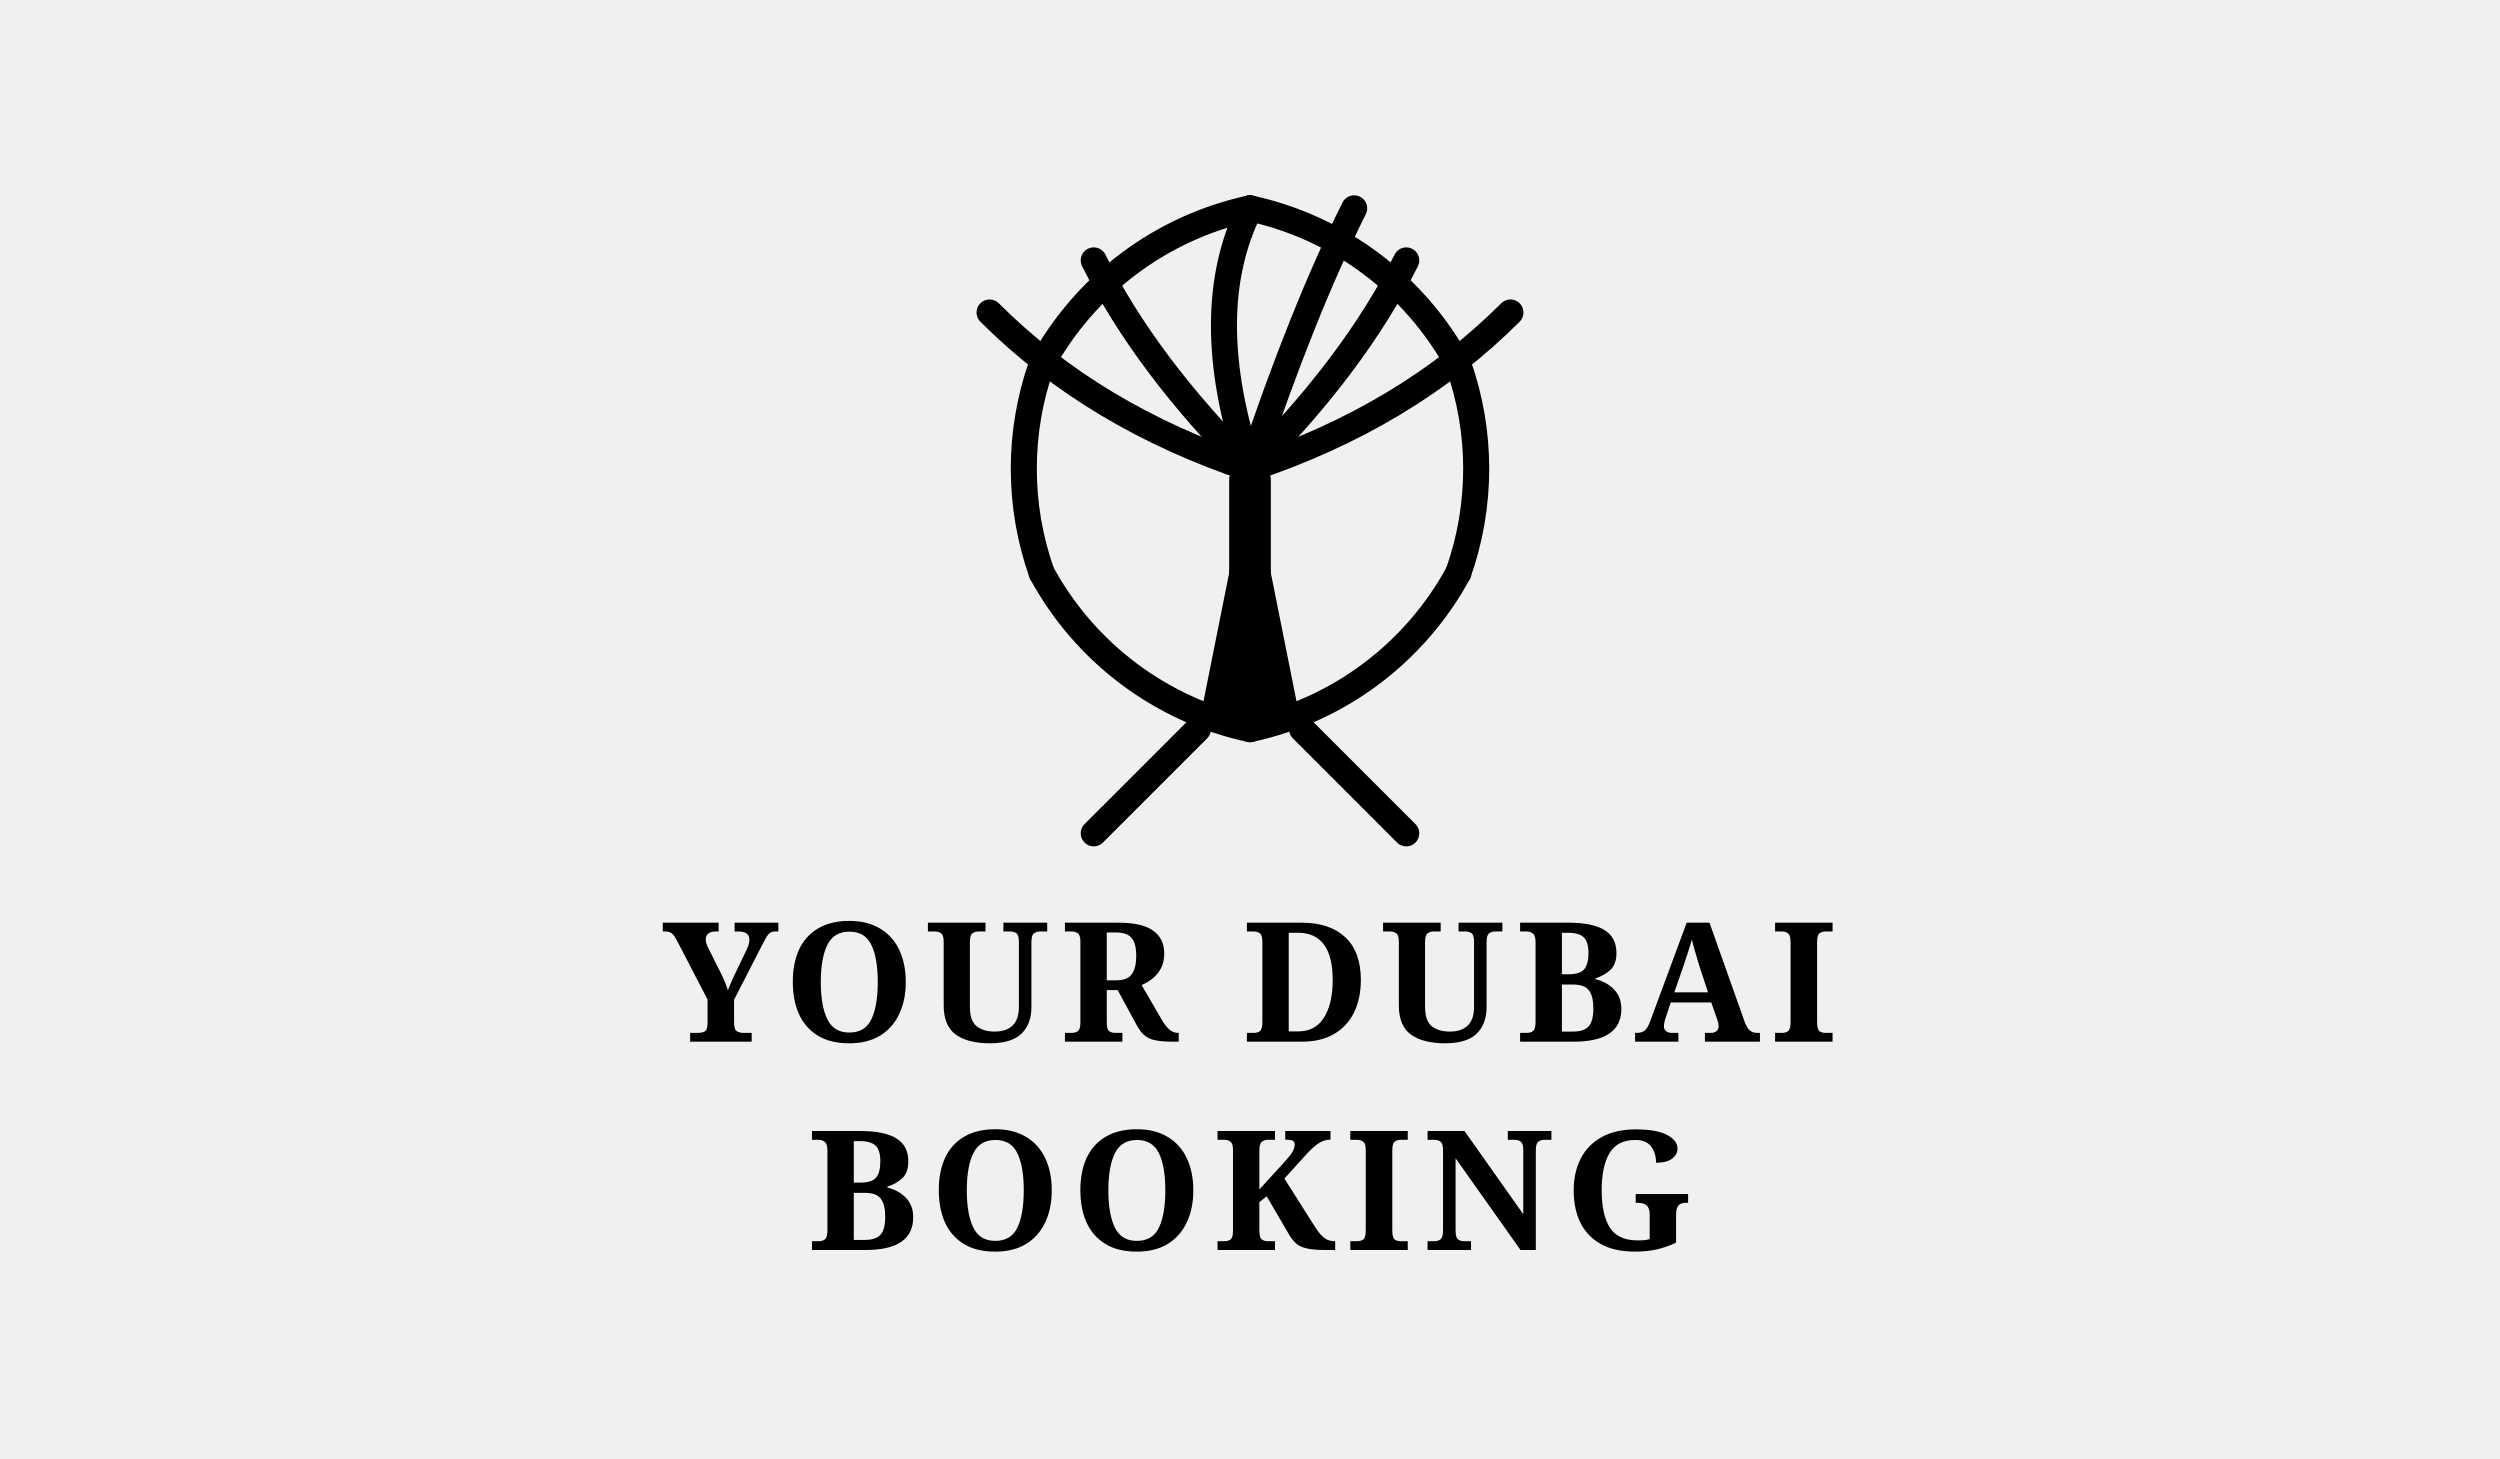
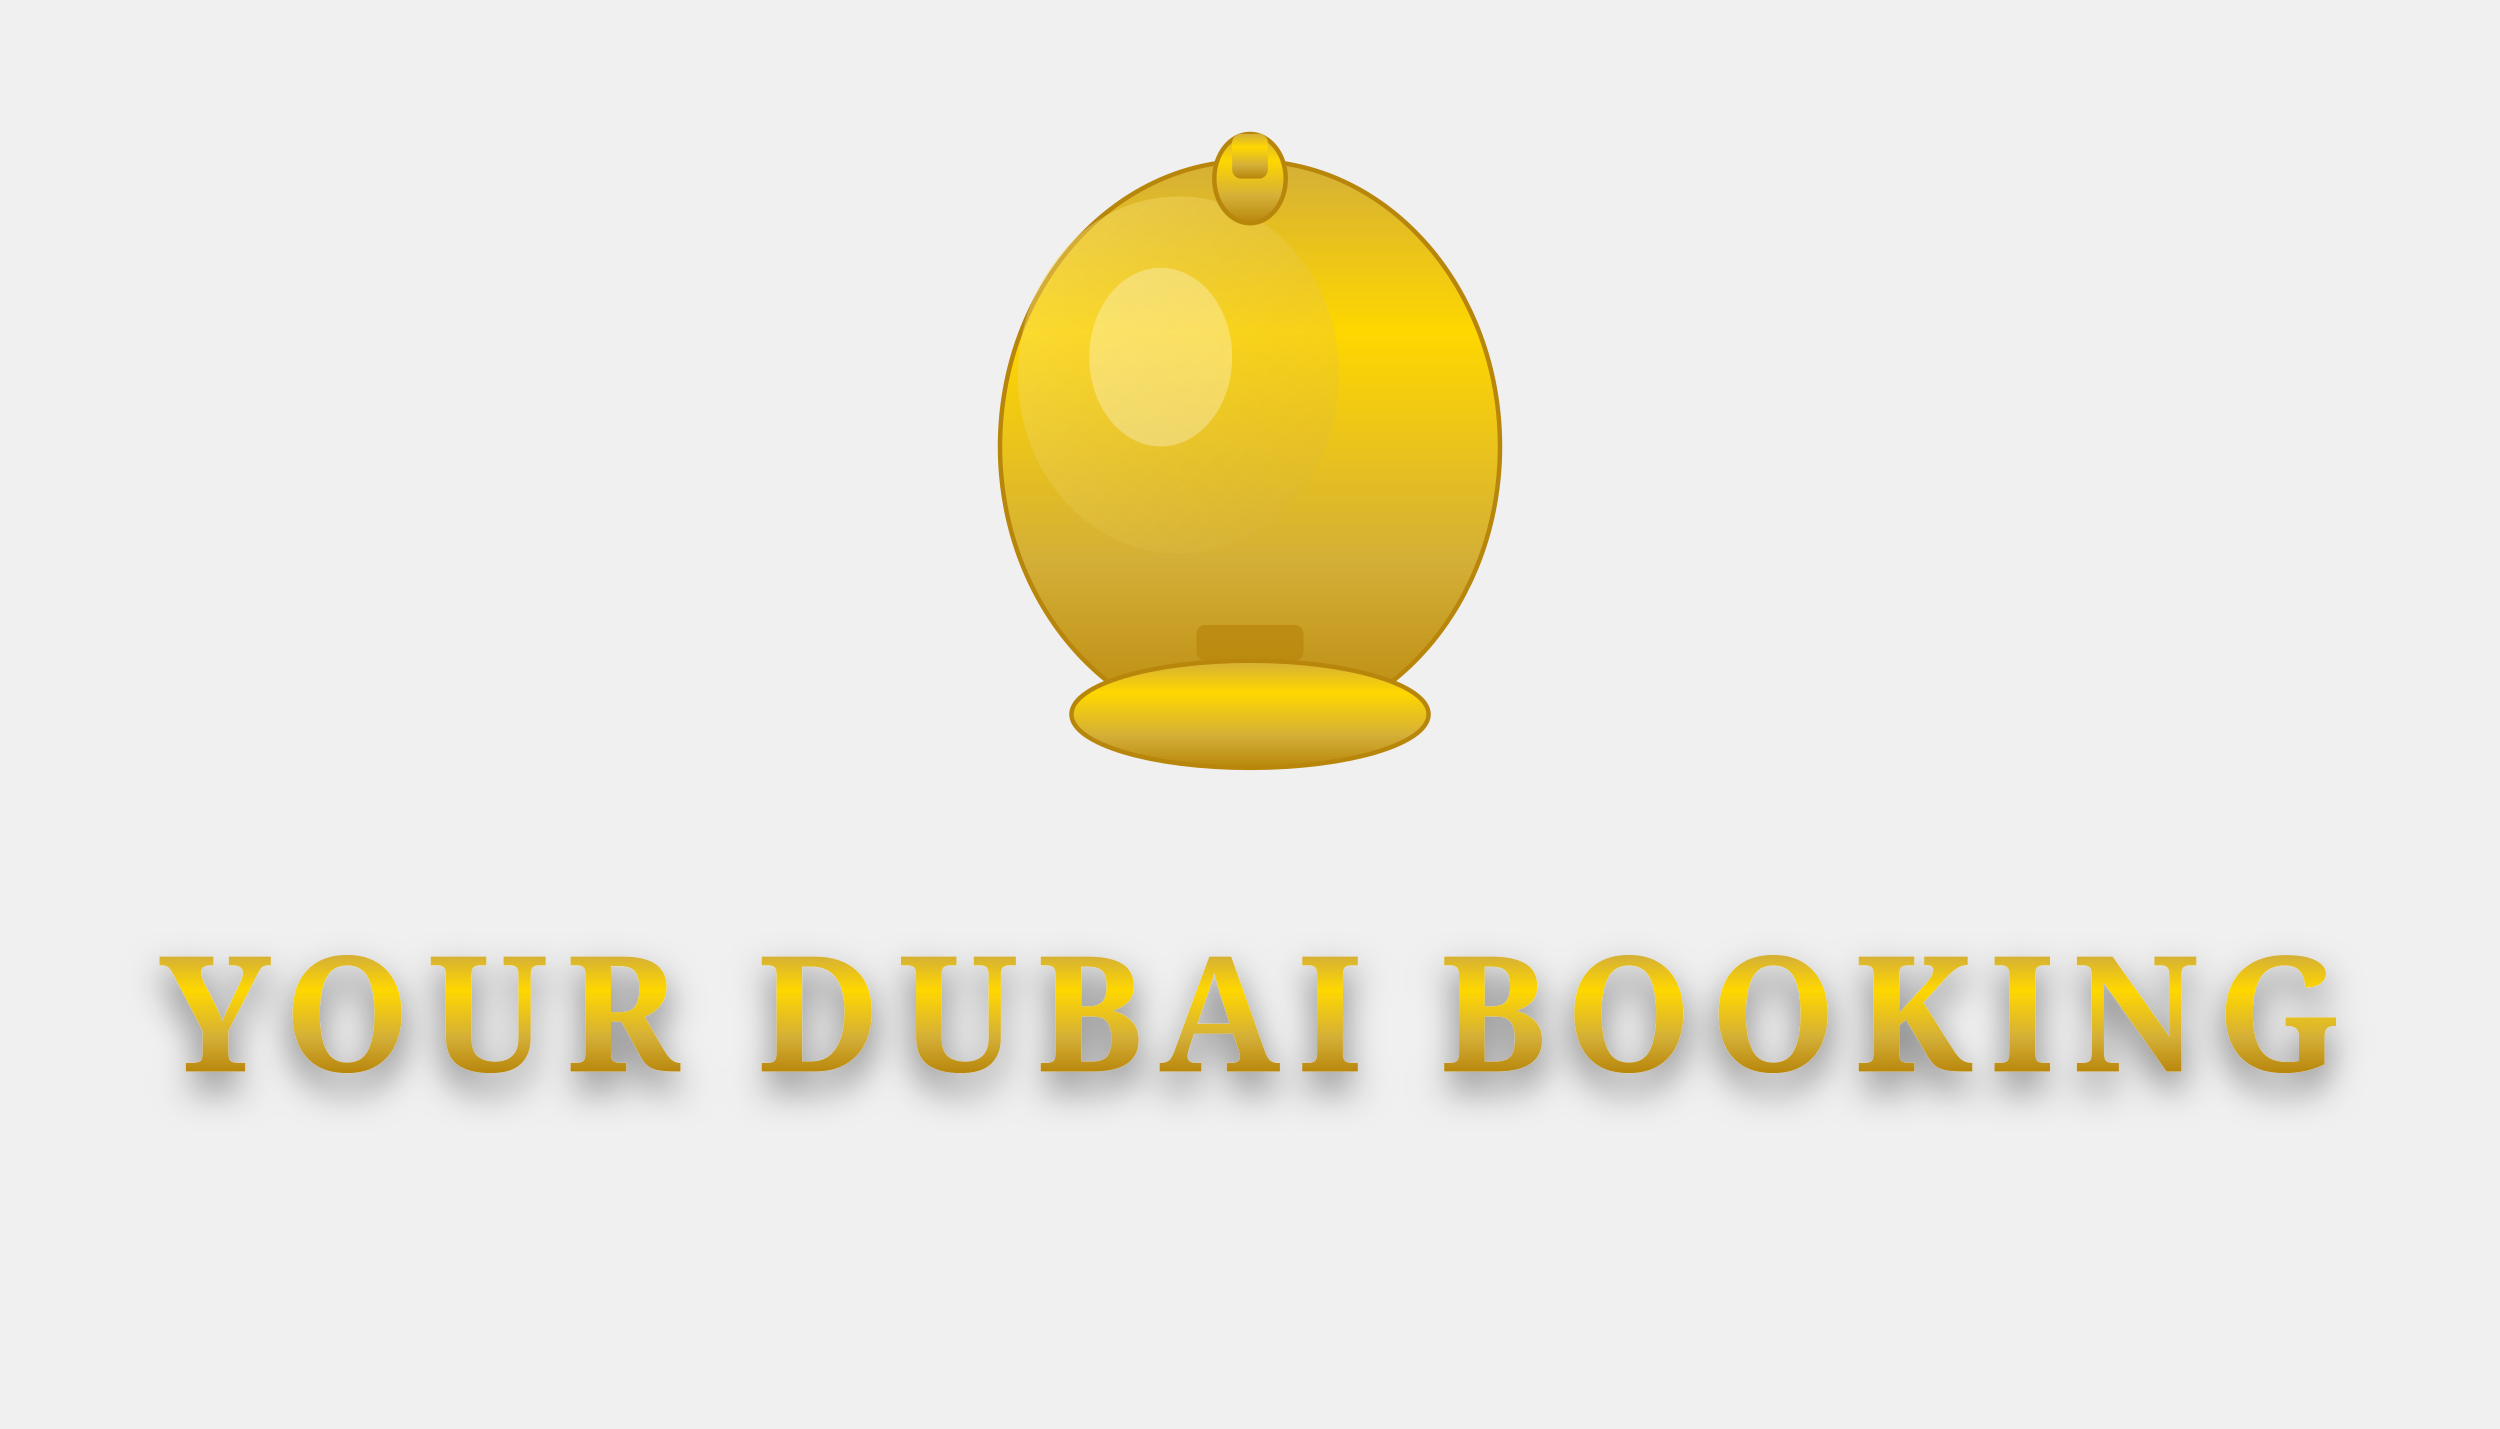
- <svg xmlns="http://www.w3.org/2000/svg" width="240" height="140" viewBox="0 0 240 140">
-   <path d="M 120 20 A 30 30 0 0 1 140 35" fill="none" stroke="black" stroke-width="2.5" stroke-linecap="round" />
-   <path d="M 140 35 A 30 30 0 0 1 140 55" fill="none" stroke="black" stroke-width="2.5" stroke-linecap="round" />
-   <path d="M 140 55 A 30 30 0 0 1 120 70" fill="none" stroke="black" stroke-width="2.5" stroke-linecap="round" />
-   <path d="M 120 70 A 30 30 0 0 1 100 55" fill="none" stroke="black" stroke-width="2.5" stroke-linecap="round" />
-   <path d="M 100 55 A 30 30 0 0 1 100 35" fill="none" stroke="black" stroke-width="2.5" stroke-linecap="round" />
-   <path d="M 100 35 A 30 30 0 0 1 120 20" fill="none" stroke="black" stroke-width="2.5" stroke-linecap="round" />
-   <path d="M 120 45 L 115 70 L 125 70 Z" fill="black" />
-   <rect x="118" y="45" width="4" height="25" fill="black" rx="1" />
-   <path d="M 120 45 Q 105 40 95 30" stroke="black" stroke-width="2.5" fill="none" stroke-linecap="round" />
-   <path d="M 120 45 Q 110 35 105 25" stroke="black" stroke-width="2.5" fill="none" stroke-linecap="round" />
-   <path d="M 120 45 Q 115 30 120 20" stroke="black" stroke-width="2.5" fill="none" stroke-linecap="round" />
-   <path d="M 120 45 Q 125 30 130 20" stroke="black" stroke-width="2.5" fill="none" stroke-linecap="round" />
-   <path d="M 120 45 Q 130 35 135 25" stroke="black" stroke-width="2.5" fill="none" stroke-linecap="round" />
-   <path d="M 120 45 Q 135 40 145 30" stroke="black" stroke-width="2.5" fill="none" stroke-linecap="round" />
-   <path d="M 115 70 Q 110 75 105 80" stroke="black" stroke-width="2.5" fill="none" stroke-linecap="round" />
-   <path d="M 125 70 Q 130 75 135 80" stroke="black" stroke-width="2.5" fill="none" stroke-linecap="round" />
-   <text x="120" y="100" font-family="'Playfair Display', serif" font-size="16" font-weight="600" text-anchor="middle" fill="black" letter-spacing="1">YOUR DUBAI</text>
-   <text x="120" y="120" font-family="'Playfair Display', serif" font-size="16" font-weight="600" text-anchor="middle" fill="black" letter-spacing="1">BOOKING</text>
+ <svg xmlns="http://www.w3.org/2000/svg" width="280" height="160" viewBox="0 0 280 160">
+   <defs>
+     <linearGradient id="goldGradient" x1="0%" y1="0%" x2="0%" y2="100%">
+       <stop offset="0%" style="stop-color:#D4AF37;stop-opacity:1" />
+       <stop offset="30%" style="stop-color:#FFD700;stop-opacity:1" />
+       <stop offset="70%" style="stop-color:#D4AF37;stop-opacity:1" />
+       <stop offset="100%" style="stop-color:#B8860B;stop-opacity:1" />
+     </linearGradient>
+     <linearGradient id="goldHighlight" x1="0%" y1="0%" x2="100%" y2="100%">
+       <stop offset="0%" style="stop-color:#FFE87C;stop-opacity:0.8" />
+       <stop offset="100%" style="stop-color:#D4AF37;stop-opacity:0.3" />
+     </linearGradient>
+     <filter id="shadow" x="-50%" y="-50%" width="200%" height="200%">
+       <feGaussianBlur in="SourceAlpha" stdDeviation="2" />
+       <feOffset dx="0" dy="2" result="offsetblur" />
+       <feComponentTransfer>
+         <feFuncA type="linear" slope="0.5" />
+       </feComponentTransfer>
+       <feMerge>
+         <feMergeNode />
+         <feMergeNode in="SourceGraphic" />
+       </feMerge>
+     </filter>
+   </defs>
+   <g transform="translate(140, 50)">
+     <ellipse cx="0" cy="0" rx="28" ry="32" fill="url(#goldGradient)" stroke="#B8860B" stroke-width="0.5" />
+     <ellipse cx="-8" cy="-8" rx="18" ry="20" fill="url(#goldHighlight)" opacity="0.6" />
+     <ellipse cx="0" cy="-30" rx="4" ry="5" fill="url(#goldGradient)" stroke="#B8860B" stroke-width="0.5" />
+     <rect x="-2" y="-35" width="4" height="5" fill="url(#goldGradient)" rx="1" />
+     <rect x="-6" y="20" width="12" height="4" fill="#B8860B" rx="1" opacity="0.7" />
+     <ellipse cx="0" cy="30" rx="20" ry="6" fill="url(#goldGradient)" stroke="#B8860B" stroke-width="0.5" />
+     <ellipse cx="-10" cy="-10" rx="8" ry="10" fill="white" opacity="0.3" />
+   </g>
+   <text x="140" y="120" font-family="'Playfair Display', serif" font-size="18" font-weight="600" text-anchor="middle" fill="url(#goldGradient)" filter="url(#shadow)" letter-spacing="2">
+     YOUR DUBAI BOOKING
+   </text>
</svg>
